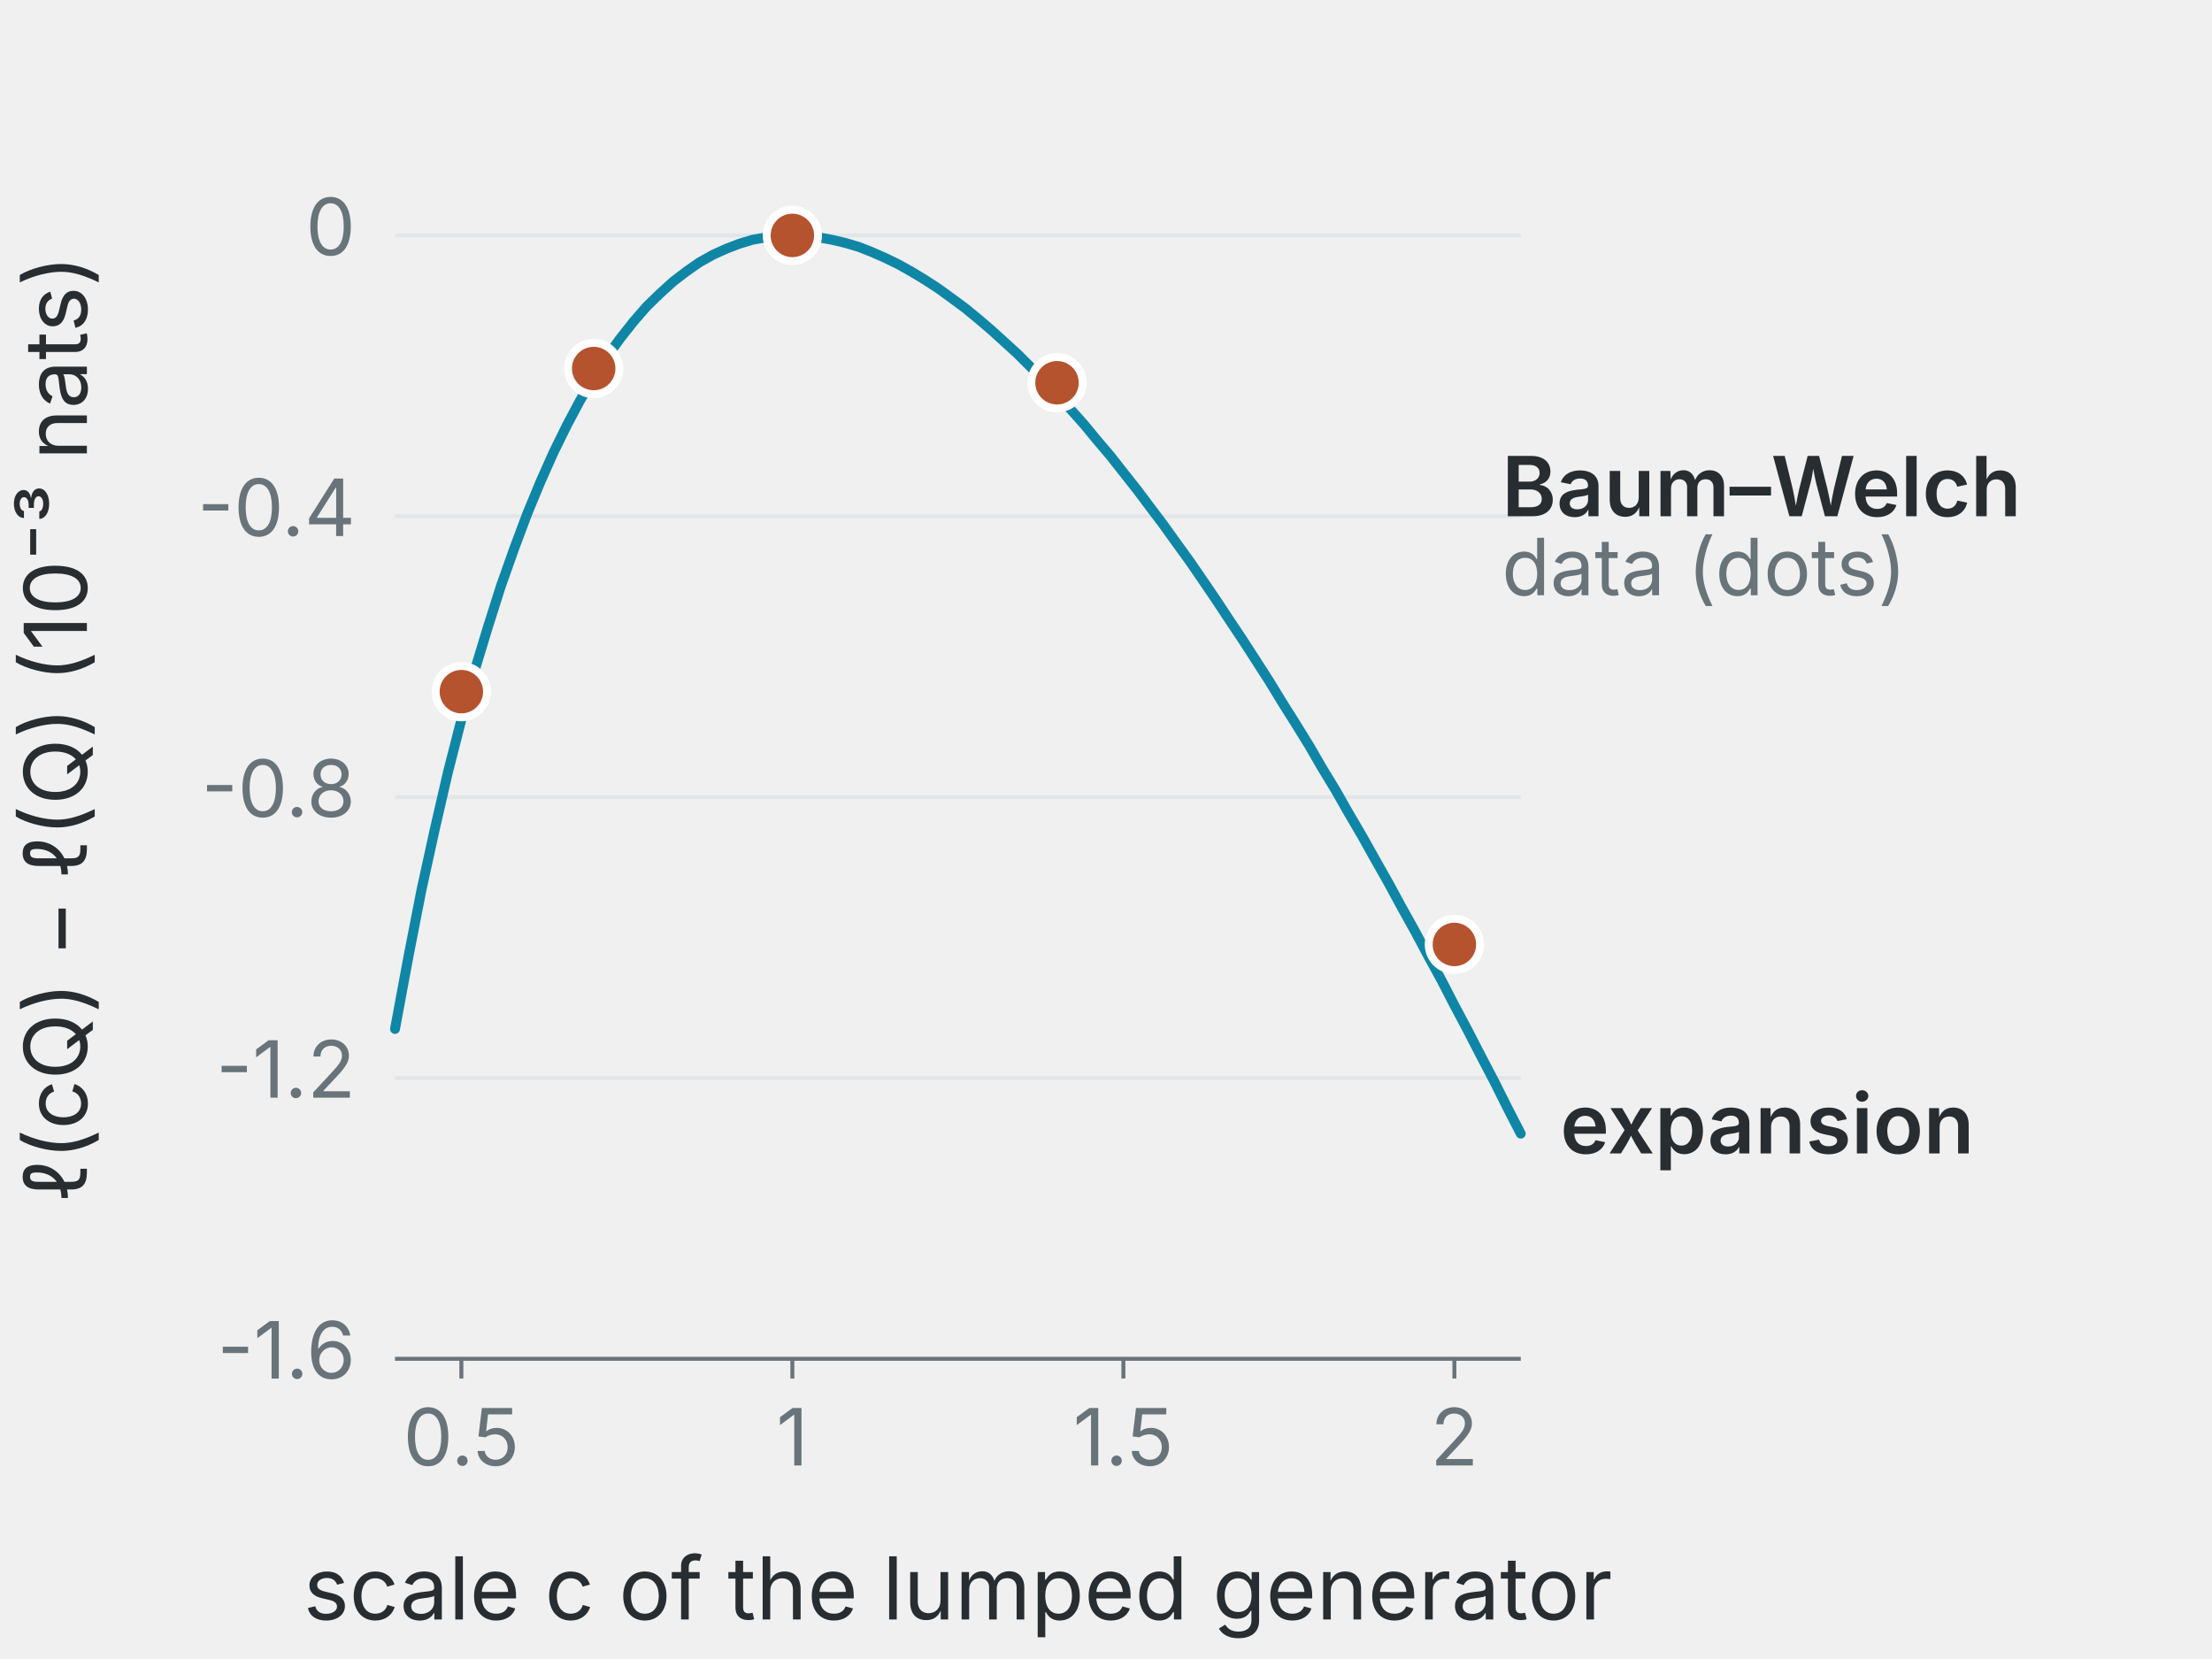
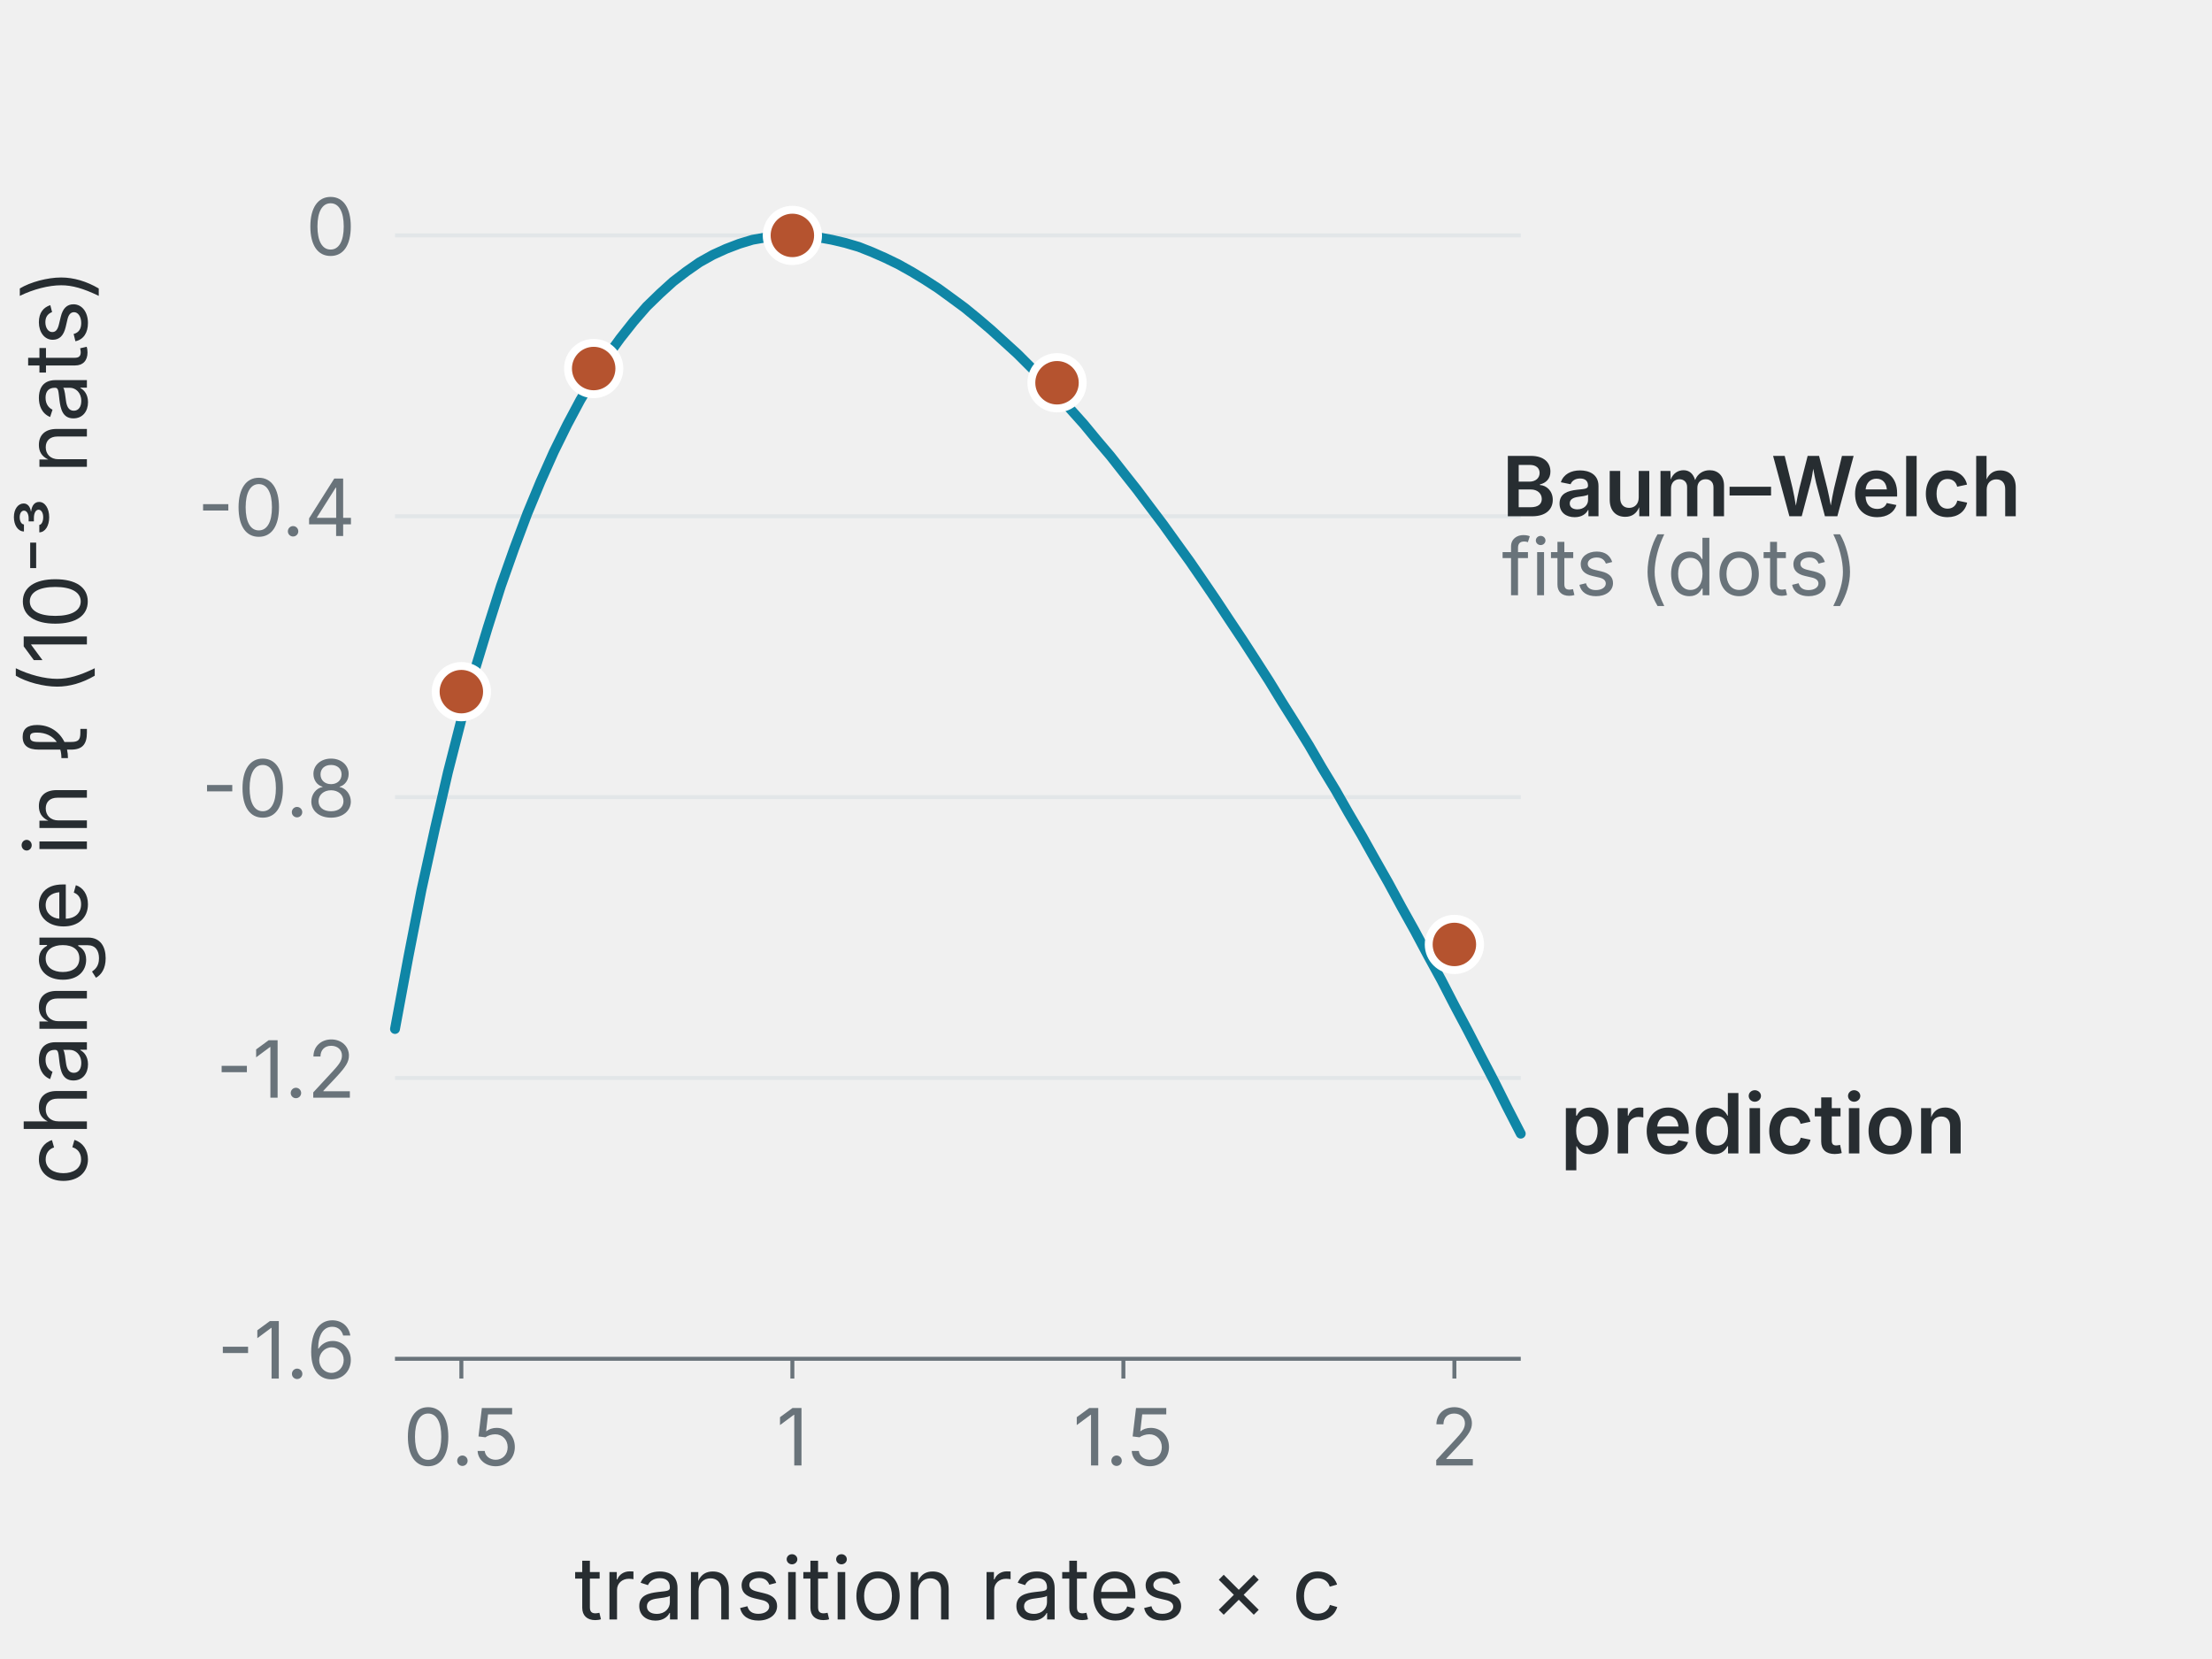
<svg xmlns="http://www.w3.org/2000/svg" viewBox="0 0 560 420" width="560" height="420" role="img" aria-label="Loss of likelihood when the lumped generator is scaled by c: measured against the slow expansion">
  <line x1="100" x2="385" y1="344.0" y2="344.0" stroke="#e2e6e8" stroke-width="1" />
  <text x="90.0" y="349.0" font-size="20" text-anchor="end" fill="#69737a" font-weight="400" font-family="Inter, Century Gothic, sans-serif">-1.6</text>
  <line x1="100" x2="385" y1="272.9" y2="272.9" stroke="#e2e6e8" stroke-width="1" />
  <text x="90.0" y="277.9" font-size="20" text-anchor="end" fill="#69737a" font-weight="400" font-family="Inter, Century Gothic, sans-serif">-1.2</text>
  <line x1="100" x2="385" y1="201.8" y2="201.8" stroke="#e2e6e8" stroke-width="1" />
  <text x="90.0" y="206.8" font-size="20" text-anchor="end" fill="#69737a" font-weight="400" font-family="Inter, Century Gothic, sans-serif">-0.8</text>
  <line x1="100" x2="385" y1="130.7" y2="130.7" stroke="#e2e6e8" stroke-width="1" />
  <text x="90.0" y="135.7" font-size="20" text-anchor="end" fill="#69737a" font-weight="400" font-family="Inter, Century Gothic, sans-serif">-0.4</text>
  <line x1="100" x2="385" y1="59.6" y2="59.6" stroke="#e2e6e8" stroke-width="1" />
  <text x="90.0" y="64.6" font-size="20" text-anchor="end" fill="#69737a" font-weight="400" font-family="Inter, Century Gothic, sans-serif">0</text>
  <line x1="116.8" x2="116.8" y1="344" y2="349" stroke="#69737a" stroke-width="1" />
  <text x="116.8" y="371.0" font-size="20" text-anchor="middle" fill="#69737a" font-weight="400" font-family="Inter, Century Gothic, sans-serif">0.5</text>
  <line x1="200.6" x2="200.6" y1="344" y2="349" stroke="#69737a" stroke-width="1" />
  <text x="200.6" y="371.0" font-size="20" text-anchor="middle" fill="#69737a" font-weight="400" font-family="Inter, Century Gothic, sans-serif">1</text>
  <line x1="284.4" x2="284.4" y1="344" y2="349" stroke="#69737a" stroke-width="1" />
  <text x="284.4" y="371.0" font-size="20" text-anchor="middle" fill="#69737a" font-weight="400" font-family="Inter, Century Gothic, sans-serif">1.5</text>
  <line x1="368.2" x2="368.2" y1="344" y2="349" stroke="#69737a" stroke-width="1" />
  <text x="368.2" y="371.0" font-size="20" text-anchor="middle" fill="#69737a" font-weight="400" font-family="Inter, Century Gothic, sans-serif">2</text>
  <line x1="100" x2="385" y1="344" y2="344" stroke="#69737a" stroke-width="1" />
-   <text x="242.5" y="410.0" font-size="22" text-anchor="middle" fill="#272d31" font-weight="400" font-family="Inter, Century Gothic, sans-serif">scale c of the lumped generator</text>
-   <text x="22.0" y="184.0" font-size="22" text-anchor="middle" fill="#272d31" font-weight="400" font-family="Inter, Century Gothic, sans-serif" transform="rotate(-90 22 184.0)">ℓ(cQ) − ℓ(Q)  (10⁻³ nats)</text>
+   <text x="242.5" y="410.0" font-size="22" text-anchor="middle" fill="#272d31" font-weight="400" font-family="Inter, Century Gothic, sans-serif">transition rates × c</text>
+   <text x="22.0" y="184.0" font-size="22" text-anchor="middle" fill="#272d31" font-weight="400" font-family="Inter, Century Gothic, sans-serif" transform="rotate(-90 22 184.0)">change in ℓ  (10⁻³ nats)</text>
  <polyline points="100.0,260.5 103.4,242.2 106.7,225.3 110.1,209.8 113.4,195.5 116.8,182.2 120.1,170.0 123.5,158.8 126.8,148.4 130.2,138.8 133.5,130.0 136.9,121.8 140.2,114.4 143.6,107.5 146.9,101.3 150.3,95.6 153.6,90.4 157.0,85.7 160.4,81.4 163.7,77.6 167.1,74.3 170.4,71.3 173.8,68.7 177.1,66.4 180.5,64.5 183.8,63.0 187.2,61.7 190.5,60.7 193.9,60.1 197.2,59.7 200.6,59.6 203.9,59.7 207.3,60.1 210.6,60.7 214.0,61.5 217.4,62.5 220.7,63.8 224.1,65.3 227.4,66.9 230.8,68.8 234.1,70.8 237.5,73.0 240.8,75.4 244.2,77.9 247.5,80.6 250.9,83.5 254.2,86.5 257.6,89.6 260.9,92.9 264.3,96.3 267.6,99.9 271.0,103.6 274.4,107.4 277.7,111.4 281.1,115.4 284.4,119.6 287.8,123.9 291.1,128.3 294.5,132.8 297.8,137.4 301.2,142.1 304.5,146.9 307.9,151.9 311.2,156.9 314.6,162.0 317.9,167.1 321.3,172.4 324.6,177.8 328.0,183.2 331.4,188.7 334.7,194.4 338.1,200.0 341.4,205.8 344.8,211.6 348.1,217.5 351.5,223.5 354.8,229.6 358.2,235.7 361.5,241.9 364.9,248.1 368.2,254.5 371.6,260.9 374.9,267.3 378.3,273.8 381.6,280.4 385.0,287.0" fill="none" stroke="#0f86a6" stroke-width="2.5" stroke-linejoin="round" stroke-linecap="round" />
  <circle cx="116.8" cy="175.1" r="6.5" fill="#b5532f" stroke="#ffffff" stroke-width="2" />
  <circle cx="150.3" cy="93.3" r="6.5" fill="#b5532f" stroke="#ffffff" stroke-width="2" />
  <circle cx="200.6" cy="59.6" r="6.5" fill="#b5532f" stroke="#ffffff" stroke-width="2" />
  <circle cx="267.6" cy="96.9" r="6.5" fill="#b5532f" stroke="#ffffff" stroke-width="2" />
  <circle cx="368.2" cy="239.1" r="6.5" fill="#b5532f" stroke="#ffffff" stroke-width="2" />
-   <text x="395.0" y="292.0" font-size="21" text-anchor="start" fill="#272d31" font-weight="600" font-family="Inter, Century Gothic, sans-serif">expansion</text>
+   <text x="395.0" y="292.0" font-size="21" text-anchor="start" fill="#272d31" font-weight="600" font-family="Inter, Century Gothic, sans-serif">prediction</text>
  <text x="380.2" y="130.7" font-size="21" text-anchor="start" fill="#272d31" font-weight="600" font-family="Inter, Century Gothic, sans-serif">Baum–Welch</text>
-   <text x="380.2" y="150.7" font-size="20" text-anchor="start" fill="#69737a" font-weight="400" font-family="Inter, Century Gothic, sans-serif">data (dots)</text>
+   <text x="380.2" y="150.7" font-size="20" text-anchor="start" fill="#69737a" font-weight="400" font-family="Inter, Century Gothic, sans-serif">fits (dots)</text>
</svg>
